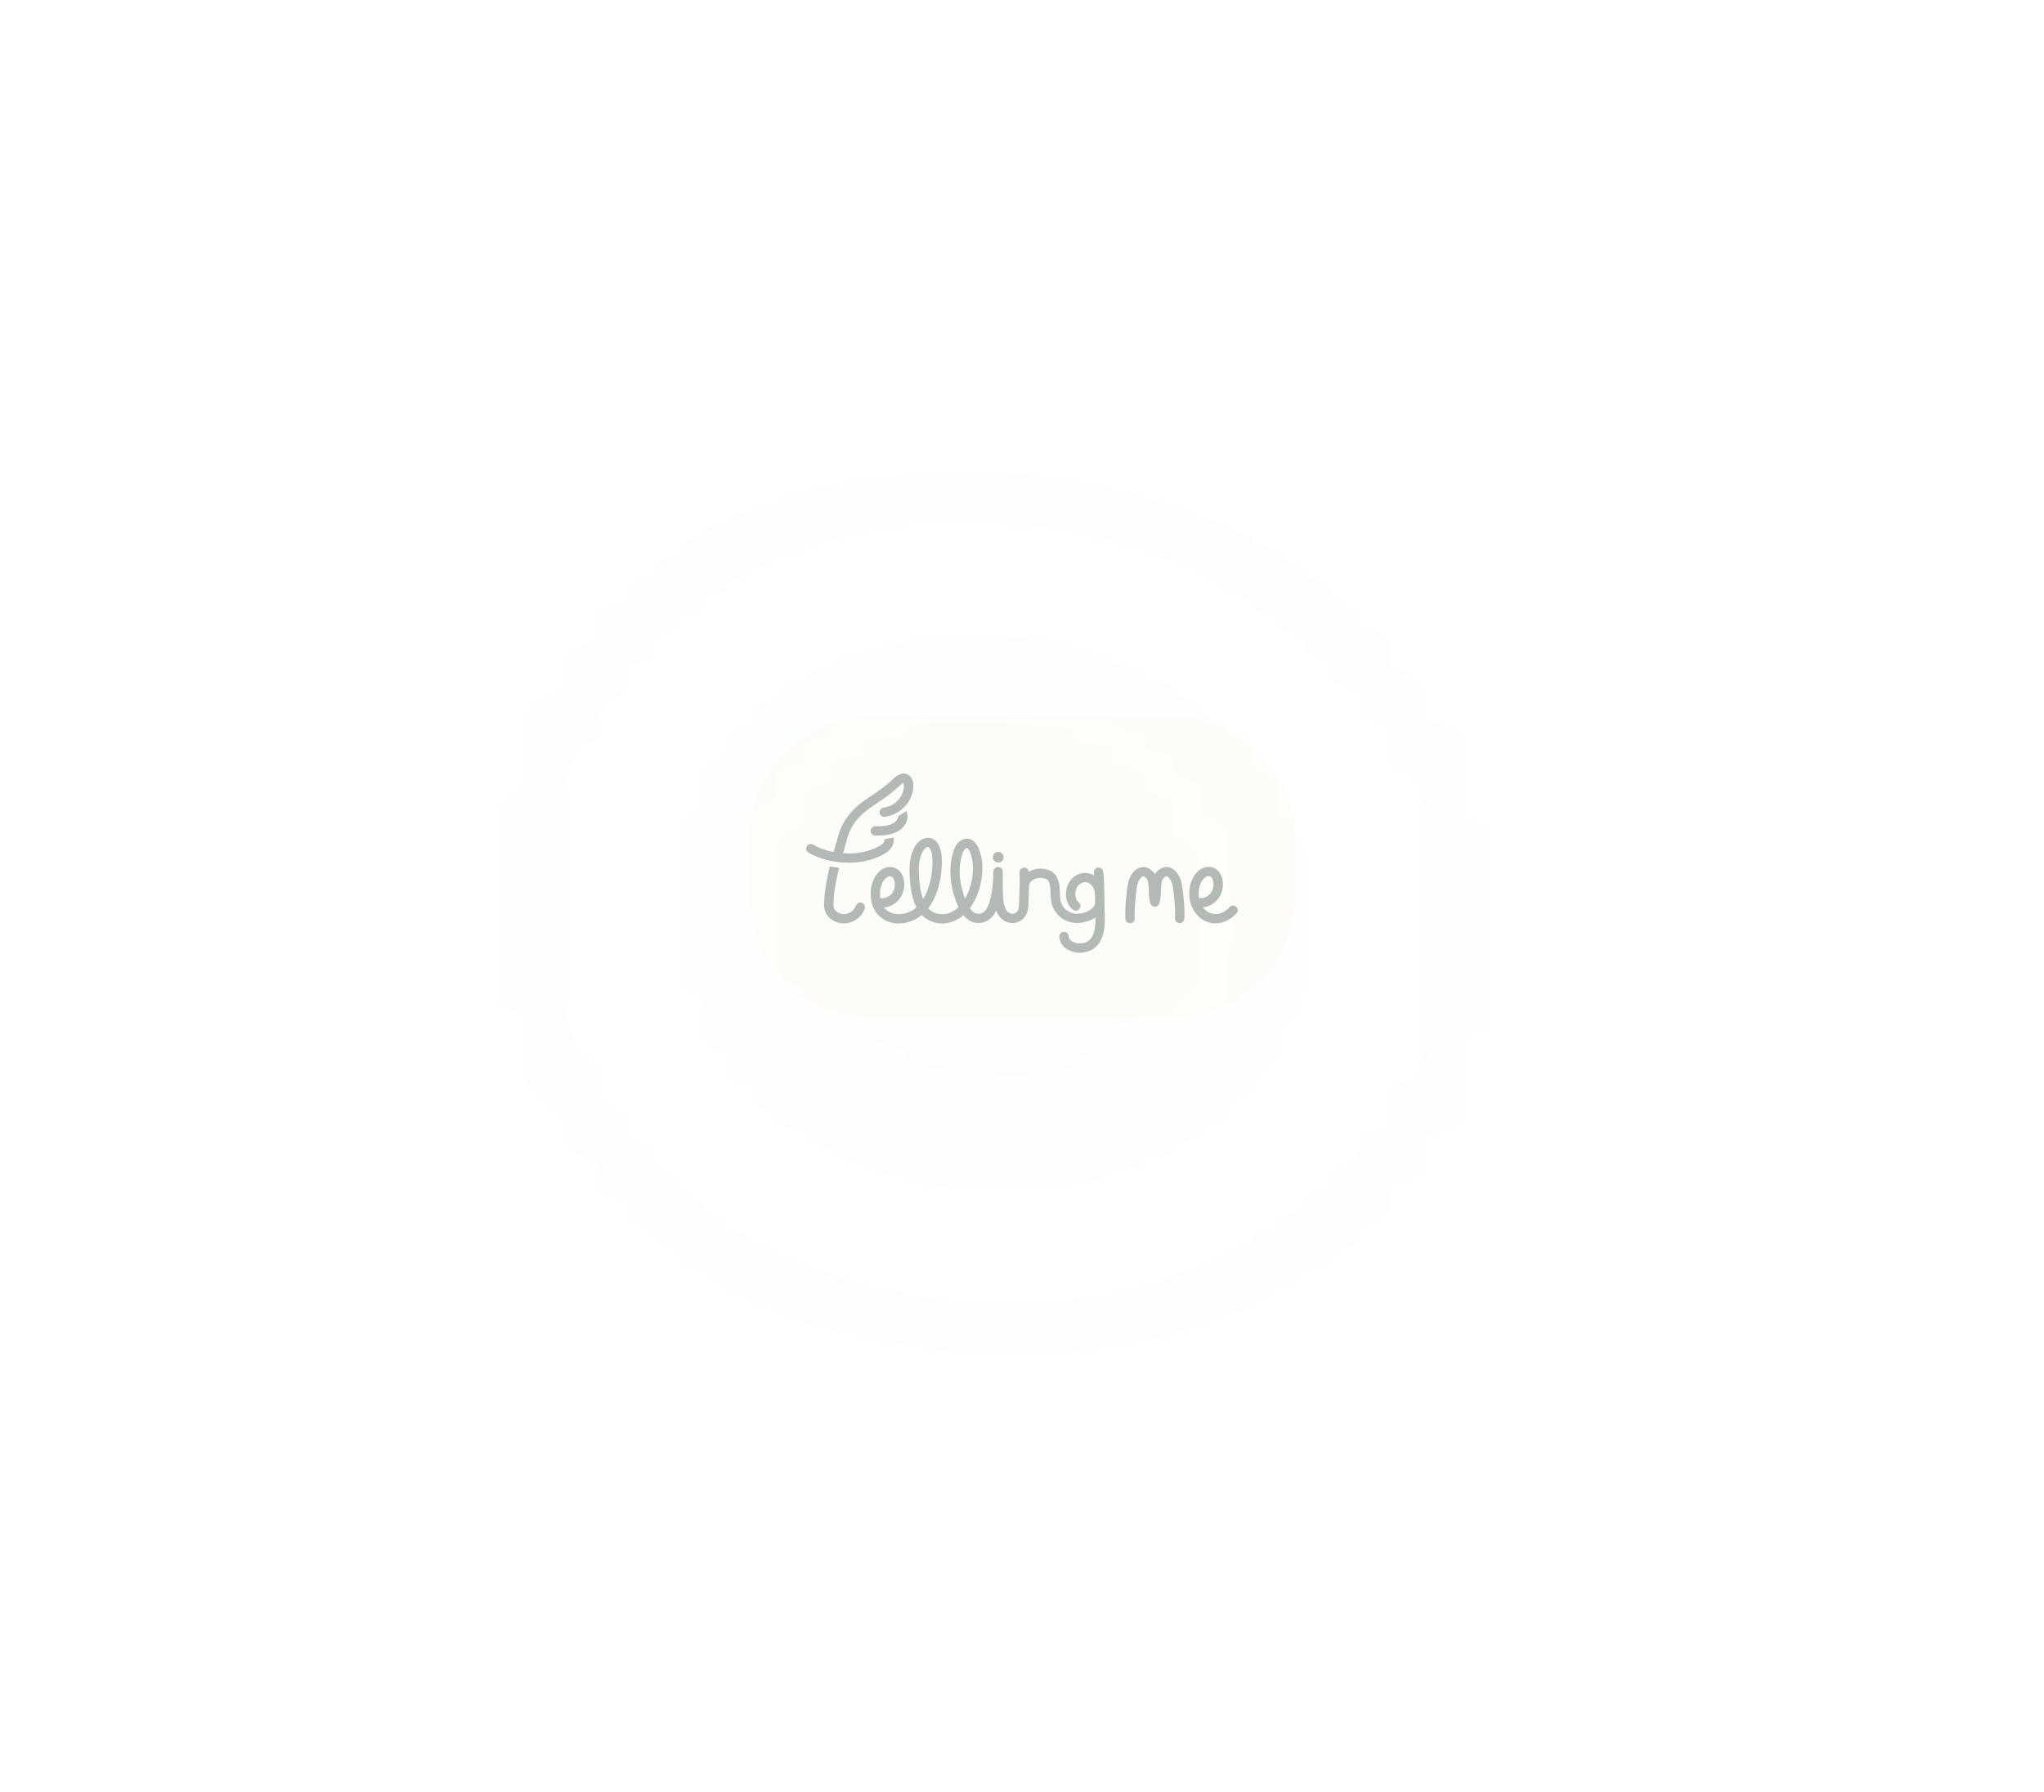
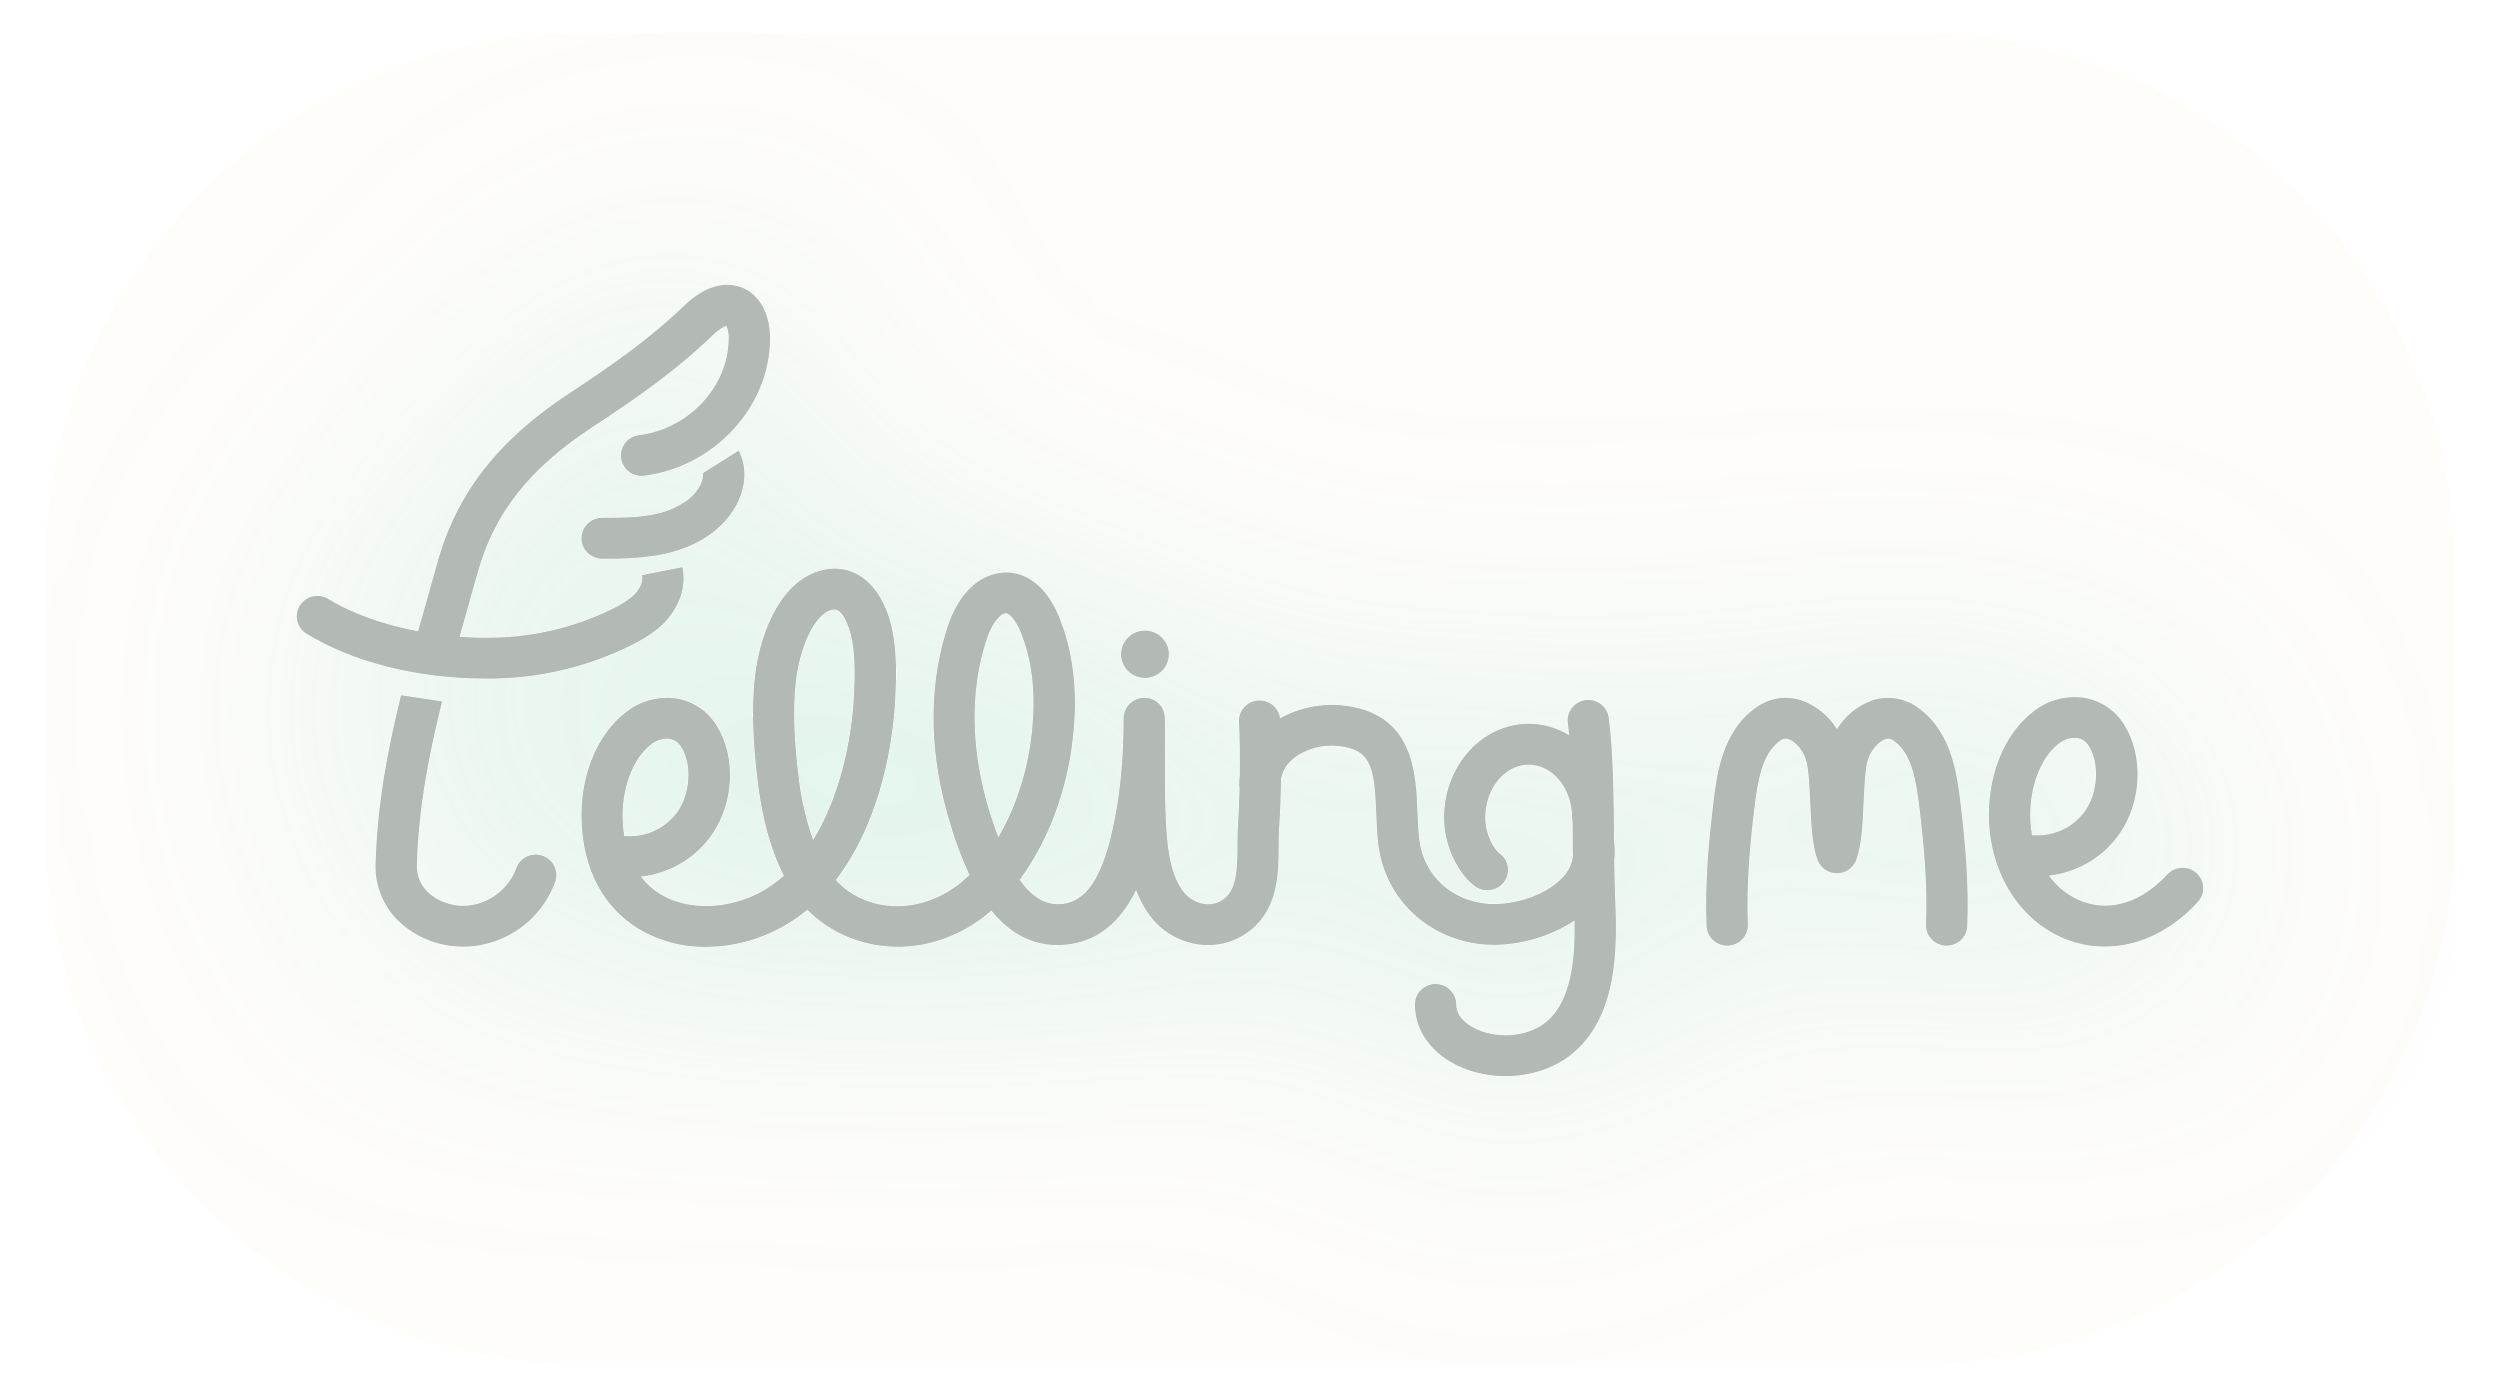
- <svg xmlns="http://www.w3.org/2000/svg" width="251" height="220" viewBox="0 0 251 220" fill="none">
-   <rect x="92" y="88" width="67" height="37" rx="15" fill="#FFFDFA" />
-   <g filter="url(#filter0_d_1321_108)">
-     <path d="M151.809 111.351C151.697 111.251 151.548 111.198 151.397 111.206C151.245 111.213 151.103 111.279 151.001 111.39C150.299 112.155 149.45 112.43 148.669 112.155C148.283 112.013 147.95 111.758 147.713 111.425C148.109 111.38 148.49 111.251 148.83 111.047C149.171 110.843 149.463 110.569 149.686 110.243C150.288 109.36 150.34 108.098 149.811 107.243C149.693 107.047 149.535 106.878 149.346 106.747C149.157 106.616 148.941 106.527 148.715 106.485C148.461 106.445 148.202 106.457 147.953 106.523C147.705 106.588 147.474 106.705 147.274 106.864C146.45 107.498 145.979 108.688 146.046 109.969C146.128 111.5 147.002 112.781 148.282 113.231C148.599 113.342 148.933 113.398 149.27 113.397C150.19 113.397 151.107 112.966 151.852 112.155C151.903 112.099 151.942 112.034 151.967 111.964C151.992 111.894 152.003 111.819 151.999 111.744C151.995 111.67 151.977 111.597 151.944 111.529C151.911 111.462 151.866 111.401 151.809 111.351ZM147.278 110.302H147.242C147.218 110.171 147.203 110.039 147.196 109.906C147.15 109.019 147.464 108.156 147.98 107.759C148.053 107.699 148.137 107.654 148.228 107.626C148.319 107.599 148.414 107.59 148.509 107.601C148.576 107.615 148.639 107.643 148.694 107.684C148.749 107.725 148.794 107.777 148.826 107.837C149.117 108.307 149.073 109.101 148.729 109.607C148.572 109.834 148.359 110.016 148.111 110.138C147.862 110.26 147.586 110.316 147.309 110.302H147.278Z" fill="#B3B9B5" />
-     <path d="M144.081 106.764C143.901 106.629 143.691 106.539 143.468 106.502C143.245 106.465 143.016 106.482 142.801 106.552C142.39 106.7 142.043 106.982 141.817 107.352C141.59 106.982 141.243 106.7 140.832 106.552C140.617 106.482 140.388 106.464 140.165 106.501C139.941 106.538 139.73 106.628 139.55 106.764C138.617 107.434 138.474 108.627 138.379 109.416C138.259 110.425 138.142 111.618 138.192 112.827C138.198 112.974 138.261 113.113 138.368 113.215C138.476 113.316 138.618 113.373 138.767 113.373H138.79C138.866 113.37 138.94 113.353 139.008 113.321C139.077 113.29 139.139 113.246 139.19 113.191C139.241 113.136 139.281 113.072 139.307 113.002C139.333 112.931 139.345 112.857 139.342 112.782C139.295 111.652 139.407 110.515 139.523 109.552C139.617 108.767 139.743 108.034 140.227 107.685C140.259 107.655 140.299 107.634 140.342 107.625C140.385 107.616 140.43 107.619 140.471 107.634C140.661 107.696 140.872 107.942 140.952 108.195C141.032 108.448 141.053 108.944 141.073 109.384C141.1 109.99 141.125 110.561 141.273 110.979C141.313 111.091 141.386 111.187 141.483 111.256C141.581 111.324 141.697 111.361 141.816 111.361C141.936 111.361 142.052 111.324 142.149 111.256C142.247 111.187 142.32 111.091 142.359 110.979C142.506 110.561 142.533 109.99 142.56 109.385C142.58 108.944 142.602 108.444 142.681 108.195C142.76 107.946 142.975 107.696 143.162 107.634C143.203 107.619 143.248 107.616 143.292 107.625C143.335 107.635 143.375 107.655 143.407 107.685C143.893 108.034 144.017 108.767 144.111 109.552C144.226 110.515 144.338 111.652 144.292 112.782C144.289 112.857 144.3 112.931 144.327 113.002C144.353 113.072 144.392 113.136 144.444 113.191C144.495 113.246 144.556 113.29 144.625 113.321C144.693 113.353 144.768 113.37 144.843 113.373H144.866C145.015 113.373 145.158 113.316 145.265 113.215C145.372 113.113 145.435 112.974 145.441 112.827C145.491 111.618 145.374 110.425 145.254 109.416C145.157 108.627 145.014 107.434 144.081 106.764Z" fill="#B3B9B5" />
-     <path d="M105.835 110.874C105.763 110.848 105.688 110.837 105.612 110.841C105.536 110.845 105.462 110.864 105.394 110.896C105.326 110.929 105.264 110.974 105.214 111.03C105.163 111.086 105.125 111.151 105.1 111.222C105.013 111.457 104.871 111.668 104.687 111.839C104.502 112.01 104.28 112.136 104.037 112.206C103.809 112.272 103.568 112.283 103.336 112.236C103.103 112.189 102.885 112.086 102.701 111.937C102.579 111.836 102.483 111.708 102.421 111.563C102.358 111.419 102.331 111.262 102.341 111.105C102.387 109.55 102.67 108.071 103.042 106.584C102.661 106.527 102.28 106.47 101.899 106.411C101.524 107.928 101.238 109.447 101.191 111.071C101.174 111.406 101.238 111.74 101.376 112.045C101.515 112.351 101.724 112.62 101.988 112.831C102.315 113.092 102.702 113.271 103.114 113.352C103.527 113.434 103.953 113.415 104.357 113.299C104.776 113.179 105.16 112.963 105.478 112.668C105.796 112.372 106.038 112.006 106.185 111.6C106.236 111.458 106.227 111.301 106.162 111.165C106.096 111.029 105.978 110.924 105.835 110.874Z" fill="#B3B9B5" />
-     <path d="M104.779 105.938C105.991 105.879 107.177 105.573 108.263 105.04C108.835 104.753 109.414 104.408 109.677 103.648C109.762 103.389 109.777 103.114 109.722 102.848C109.347 102.925 108.971 102.999 108.595 103.07C108.61 103.139 108.608 103.211 108.588 103.28C108.474 103.61 108.221 103.784 107.741 104.027C106.798 104.484 105.772 104.748 104.724 104.801C104.325 104.82 103.926 104.815 103.528 104.785C103.586 104.579 103.643 104.372 103.703 104.164C103.809 103.789 103.917 103.408 104.024 103.022C104.479 101.363 105.459 100.116 107.196 98.974C108.357 98.211 109.487 97.441 110.566 96.401C110.753 96.22 110.886 96.157 110.942 96.141C110.99 96.252 111.012 96.371 111.007 96.491C111.003 97.822 109.908 99.003 108.512 99.181C108.437 99.191 108.365 99.215 108.299 99.252C108.234 99.289 108.176 99.338 108.13 99.398C108.084 99.457 108.05 99.524 108.03 99.596C108.011 99.668 108.005 99.744 108.015 99.818C108.025 99.892 108.049 99.963 108.087 100.028C108.124 100.093 108.174 100.15 108.234 100.195C108.294 100.241 108.362 100.275 108.435 100.294C108.508 100.314 108.584 100.319 108.659 100.309C110.616 100.061 112.153 98.386 112.159 96.495C112.159 95.695 111.764 95.114 111.149 95.015C110.708 94.942 110.225 95.141 109.763 95.587C108.754 96.557 107.672 97.294 106.562 98.026C104.601 99.313 103.441 100.804 102.911 102.718C102.804 103.102 102.697 103.48 102.592 103.854C102.518 104.116 102.445 104.374 102.371 104.632C101.421 104.453 100.544 104.146 99.872 103.73C99.743 103.653 99.588 103.629 99.441 103.664C99.295 103.699 99.168 103.789 99.088 103.916C99.008 104.042 98.981 104.194 99.013 104.34C99.046 104.486 99.135 104.613 99.261 104.694C100.552 105.494 102.372 105.948 104.219 105.948C104.405 105.952 104.592 105.948 104.779 105.938Z" fill="#B3B9B5" />
-     <path d="M109.858 100.989C109.544 101.21 109.18 101.352 108.798 101.405C108.379 101.477 107.954 101.474 107.489 101.477C107.336 101.477 107.19 101.537 107.082 101.644C106.974 101.751 106.914 101.896 106.914 102.047C106.914 102.198 106.974 102.342 107.082 102.449C107.19 102.556 107.336 102.616 107.489 102.616H107.58C108.05 102.626 108.521 102.596 108.987 102.527C109.611 102.424 110.139 102.21 110.558 101.891C111.1 101.479 111.432 100.888 111.445 100.311C111.45 100.067 111.396 99.826 111.287 99.607C110.956 99.818 110.623 100.027 110.288 100.234C110.292 100.251 110.294 100.267 110.295 100.284C110.291 100.513 110.119 100.79 109.858 100.989Z" fill="#B3B9B5" />
-     <path d="M135.627 111.001C135.648 110.819 135.646 110.635 135.621 110.453C135.621 110.42 135.621 110.388 135.621 110.355C135.61 109.235 135.598 107.965 135.474 107.034C135.454 106.884 135.374 106.749 135.253 106.657C135.132 106.566 134.979 106.526 134.827 106.546C134.676 106.566 134.539 106.644 134.447 106.764C134.354 106.884 134.313 107.036 134.334 107.185C134.348 107.291 134.36 107.403 134.372 107.519C134.033 107.312 133.643 107.203 133.245 107.203C131.948 107.203 130.893 108.375 130.893 109.816C130.893 110.557 131.257 111.359 131.758 111.723C131.819 111.767 131.888 111.799 131.961 111.817C132.035 111.835 132.111 111.838 132.186 111.827C132.26 111.815 132.332 111.79 132.397 111.751C132.461 111.712 132.518 111.661 132.562 111.601C132.607 111.54 132.639 111.472 132.657 111.399C132.675 111.327 132.678 111.251 132.666 111.177C132.655 111.103 132.628 111.033 132.589 110.969C132.549 110.905 132.498 110.849 132.437 110.805C132.275 110.688 132.041 110.268 132.041 109.816C132.041 109.003 132.583 108.342 133.248 108.342C133.913 108.342 134.454 109.003 134.454 109.816C134.455 109.849 134.458 109.882 134.465 109.915C134.465 110.067 134.468 110.218 134.47 110.366C134.47 110.552 134.47 110.73 134.476 110.911C134.439 111.127 134.337 111.327 134.182 111.484C133.686 112.009 132.769 112.251 132.145 112.211C131.112 112.138 130.333 111.428 130.209 110.435C130.178 110.191 130.168 109.926 130.157 109.651C130.114 108.555 130.048 106.901 128.075 106.693C127.471 106.633 126.864 106.758 126.335 107.051C126.317 106.906 126.242 106.773 126.127 106.681C126.011 106.589 125.864 106.544 125.717 106.557C125.569 106.569 125.432 106.638 125.334 106.748C125.236 106.859 125.186 107.002 125.192 107.149C125.214 107.548 125.221 108.094 125.214 108.635C125.203 108.722 125.197 108.81 125.197 108.898C125.197 108.935 125.2 108.972 125.208 109.009C125.2 109.368 125.185 109.71 125.165 109.984C125.152 110.17 125.15 110.37 125.149 110.576C125.149 111.157 125.144 111.761 124.806 112.045C124.727 112.112 124.635 112.162 124.536 112.191C124.436 112.22 124.331 112.227 124.229 112.212C124.105 112.193 123.986 112.149 123.881 112.082C123.775 112.016 123.685 111.928 123.615 111.825C123.255 111.298 123.194 110.579 123.16 109.825C123.135 109.283 123.136 108.726 123.139 108.186C123.139 107.804 123.139 107.421 123.133 107.039C123.133 107.018 123.128 106.998 123.126 106.978C123.124 106.958 123.126 106.946 123.12 106.931C123.113 106.897 123.103 106.865 123.089 106.833C123.089 106.832 123.089 106.83 123.089 106.828C123.049 106.725 122.977 106.636 122.883 106.574C122.79 106.512 122.68 106.48 122.567 106.481H122.548C122.529 106.481 122.512 106.486 122.492 106.488C122.473 106.49 122.456 106.488 122.438 106.494C122.42 106.501 122.402 106.505 122.384 106.511C122.367 106.517 122.348 106.521 122.331 106.529C122.315 106.536 122.299 106.545 122.284 106.554C122.267 106.563 122.249 106.571 122.233 106.582C122.217 106.593 122.206 106.604 122.193 106.615C122.18 106.626 122.162 106.639 122.148 106.652C122.134 106.665 122.127 106.679 122.115 106.692C122.104 106.705 122.09 106.721 122.079 106.737C122.068 106.753 122.062 106.769 122.054 106.784C122.044 106.8 122.035 106.817 122.028 106.834C122.021 106.852 122.016 106.871 122.01 106.889C122.004 106.907 121.998 106.923 121.995 106.941C121.992 106.962 121.99 106.982 121.989 107.003C121.989 107.019 121.984 107.035 121.984 107.051C121.984 108.291 121.869 109.364 121.634 110.333C121.34 111.533 120.922 112.129 120.311 112.208C119.854 112.267 119.46 112.056 119.099 111.542C119.495 110.996 119.816 110.401 120.054 109.772C120.322 109.07 120.498 108.337 120.578 107.591C120.725 106.292 120.582 105.139 120.164 104.165C119.845 103.421 119.318 102.995 118.716 102.995C118.34 103.006 117.984 103.163 117.723 103.431C117.341 103.8 117.159 104.283 117.043 104.662C116.54 106.308 116.591 108.176 117.19 110.065C117.328 110.523 117.498 110.971 117.699 111.406C117.35 111.757 116.918 112.018 116.443 112.165C115.51 112.437 114.571 112.189 113.985 111.55C115.07 110.14 115.564 108.16 115.644 106.422C115.67 105.875 115.68 105.234 115.561 104.625C115.331 103.452 114.618 102.776 113.75 102.906C112.501 103.091 111.884 104.623 111.738 105.879C111.624 106.858 111.707 107.869 111.792 108.641C111.915 109.758 112.159 110.677 112.54 111.427C112.252 111.688 111.919 111.896 111.557 112.041C110.687 112.384 109.737 112.339 109.078 111.921C108.881 111.797 108.708 111.638 108.568 111.453C108.967 111.41 109.351 111.281 109.694 111.076C110.038 110.871 110.332 110.594 110.556 110.265C111.158 109.382 111.21 108.12 110.681 107.266C110.564 107.069 110.406 106.899 110.218 106.768C110.029 106.637 109.815 106.547 109.588 106.504C109.334 106.464 109.075 106.477 108.827 106.542C108.578 106.608 108.347 106.724 108.147 106.883C107.323 107.517 106.853 108.707 106.92 109.988C107.007 111.626 107.802 112.46 108.457 112.876C109.032 113.231 109.698 113.415 110.375 113.407C110.927 113.405 111.472 113.298 111.983 113.094C112.423 112.92 112.832 112.676 113.194 112.374C114.076 113.275 115.452 113.636 116.766 113.253C117.338 113.083 117.865 112.791 118.31 112.398C118.811 113.015 119.504 113.459 120.458 113.336C121.438 113.21 122.002 112.512 122.332 111.828C122.417 112.052 122.527 112.265 122.661 112.463C122.821 112.699 123.029 112.899 123.272 113.05C123.515 113.201 123.787 113.299 124.071 113.34C124.333 113.376 124.601 113.357 124.856 113.284C125.111 113.21 125.347 113.084 125.549 112.914C126.291 112.291 126.296 111.343 126.299 110.582C126.299 110.402 126.299 110.227 126.312 110.066C126.339 109.703 126.356 109.229 126.363 108.744C126.398 108.534 126.506 108.343 126.67 108.204C126.984 107.923 127.489 107.771 127.954 107.823C128.858 107.919 128.957 108.385 129.009 109.694C129.02 109.985 129.032 110.282 129.068 110.573C129.26 112.099 130.494 113.239 132.069 113.345C132.137 113.349 132.207 113.351 132.28 113.351C133.077 113.344 133.855 113.109 134.522 112.677C134.537 113.649 134.453 114.632 133.962 115.26C133.471 115.889 132.581 115.968 131.969 115.762C131.797 115.705 131.234 115.478 131.234 115.007C131.234 114.856 131.173 114.712 131.065 114.605C130.957 114.498 130.811 114.438 130.658 114.438C130.506 114.438 130.359 114.498 130.251 114.605C130.143 114.712 130.083 114.856 130.083 115.007C130.083 115.823 130.663 116.525 131.596 116.839C131.921 116.947 132.261 117.001 132.604 117C133.413 117 134.287 116.705 134.871 115.956C135.711 114.879 135.713 113.333 135.649 111.969C135.639 111.684 135.633 111.356 135.627 111.001ZM108.179 110.326H108.106C108.084 110.195 108.07 110.063 108.064 109.931C108.017 109.042 108.331 108.18 108.847 107.783C108.92 107.723 109.004 107.677 109.095 107.65C109.186 107.623 109.281 107.614 109.376 107.625C109.443 107.639 109.506 107.667 109.561 107.708C109.616 107.749 109.661 107.801 109.693 107.861C109.987 108.331 109.94 109.125 109.596 109.632C109.439 109.858 109.226 110.04 108.978 110.161C108.731 110.283 108.455 110.339 108.179 110.326ZM112.932 108.515C112.853 107.802 112.777 106.872 112.878 106.005C112.984 105.093 113.401 104.104 113.916 104.028H113.943C114.181 104.028 114.362 104.506 114.427 104.84C114.524 105.331 114.514 105.887 114.491 106.366C114.43 107.683 114.087 109.245 113.355 110.43C113.136 109.811 112.995 109.168 112.935 108.515H112.932ZM118.503 110.352C118.43 110.158 118.356 109.947 118.283 109.72C117.915 108.557 117.588 106.79 118.139 104.989C118.213 104.74 118.328 104.429 118.522 104.241C118.572 104.185 118.639 104.146 118.713 104.131C118.804 104.131 118.974 104.309 119.102 104.607C119.442 105.4 119.553 106.363 119.431 107.466C119.361 108.116 119.208 108.755 118.975 109.367C118.846 109.707 118.689 110.036 118.506 110.352H118.503Z" fill="#B3B9B5" />
-     <path d="M122.58 105.931C122.712 105.931 122.84 105.892 122.95 105.82C123.059 105.747 123.145 105.644 123.195 105.524C123.246 105.404 123.259 105.271 123.233 105.143C123.207 105.016 123.144 104.898 123.051 104.806C122.958 104.714 122.839 104.651 122.71 104.626C122.581 104.601 122.447 104.614 122.325 104.663C122.203 104.713 122.099 104.798 122.026 104.906C121.953 105.014 121.914 105.142 121.914 105.272C121.914 105.447 121.984 105.614 122.109 105.738C122.234 105.861 122.403 105.931 122.58 105.931Z" fill="#B3B9B5" />
+ <svg xmlns="http://www.w3.org/2000/svg" width="834" height="462" viewBox="0 0 834 462" fill="none">
+   <path d="M639 11H195C95.589 11 15 91.589 15 191V275C15 374.411 95.589 455 195 455H639C738.411 455 819 374.411 819 275V191C819 91.589 738.411 11 639 11Z" fill="#FFFDFA" />
+   <g filter="url(#filter0_d_361_2623)">
+     <path d="M732.709 291.222C731.365 290.022 729.577 289.386 727.765 289.482C725.941 289.566 724.237 290.358 723.013 291.69C714.589 300.87 704.401 304.17 695.029 300.87C690.397 299.166 686.401 296.106 683.557 292.11C688.309 291.57 692.881 290.022 696.961 287.574C701.053 285.126 704.557 281.838 707.233 277.926C714.457 267.33 715.081 252.186 708.733 241.926C707.317 239.574 705.421 237.546 703.153 235.974C700.885 234.402 698.293 233.334 695.581 232.83C692.533 232.35 689.425 232.494 686.437 233.286C683.461 234.066 680.689 235.47 678.289 237.378C668.401 244.986 662.749 259.266 663.553 274.638C664.537 293.01 675.025 308.382 690.385 313.782C694.189 315.114 698.197 315.786 702.241 315.774C713.281 315.774 724.285 310.602 733.225 300.87C733.837 300.198 734.305 299.418 734.605 298.578C734.905 297.738 735.037 296.838 734.989 295.938C734.941 295.05 734.725 294.174 734.329 293.358C733.933 292.554 733.393 291.822 732.709 291.222ZM678.337 278.634H677.905C677.617 277.062 677.437 275.478 677.353 273.882C676.801 263.238 680.569 252.882 686.761 248.118C687.637 247.398 688.645 246.858 689.737 246.522C690.829 246.198 691.969 246.09 693.109 246.222C693.913 246.39 694.669 246.726 695.329 247.218C695.989 247.71 696.529 248.334 696.913 249.054C700.405 254.694 699.877 264.222 695.749 270.294C693.865 273.018 691.309 275.202 688.333 276.666C685.345 278.13 682.033 278.802 678.709 278.634H678.337Z" fill="#B3B9B5" />
+     <path d="M639.972 236.17C637.812 234.55 635.292 233.47 632.616 233.026C629.94 232.582 627.192 232.786 624.612 233.626C619.68 235.402 615.516 238.786 612.804 243.226C610.08 238.786 605.916 235.402 600.984 233.626C598.404 232.786 595.656 232.57 592.98 233.014C590.292 233.458 587.76 234.538 585.6 236.17C574.404 244.21 572.688 258.526 571.548 267.994C570.108 280.102 568.704 294.419 569.304 308.927C569.376 310.691 570.132 312.358 571.416 313.582C572.712 314.794 574.416 315.478 576.204 315.478H576.48C577.392 315.442 578.28 315.238 579.096 314.854C579.924 314.482 580.668 313.954 581.28 313.294C581.892 312.634 582.372 311.866 582.684 311.026C582.996 310.174 583.14 309.286 583.104 308.386C582.54 294.826 583.884 281.182 585.276 269.626C586.404 260.206 587.916 251.41 593.724 247.222C594.108 246.862 594.588 246.61 595.104 246.502C595.62 246.394 596.16 246.431 596.652 246.611C598.932 247.355 601.464 250.306 602.424 253.342C603.384 256.378 603.636 262.331 603.876 267.611C604.2 274.883 604.5 281.734 606.276 286.75C606.756 288.094 607.632 289.246 608.796 290.074C609.972 290.89 611.364 291.334 612.792 291.334C614.232 291.334 615.624 290.89 616.788 290.074C617.964 289.246 618.84 288.094 619.308 286.75C621.072 281.734 621.396 274.882 621.72 267.622C621.96 262.33 622.224 256.33 623.172 253.342C624.12 250.354 626.7 247.355 628.944 246.611C629.436 246.431 629.976 246.394 630.504 246.502C631.02 246.622 631.5 246.862 631.884 247.222C637.716 251.41 639.204 260.206 640.332 269.626C641.712 281.182 643.056 294.826 642.504 308.386C642.468 309.286 642.6 310.174 642.924 311.026C643.236 311.866 643.704 312.634 644.328 313.294C644.94 313.954 645.672 314.482 646.5 314.854C647.316 315.238 648.216 315.442 649.116 315.478H649.392C651.18 315.478 652.896 314.794 654.18 313.582C655.464 312.358 656.22 310.691 656.292 308.927C656.892 294.419 655.488 280.102 654.048 267.994C652.884 258.526 651.168 244.21 639.972 236.17Z" fill="#B3B9B5" />
+     <path d="M181.022 285.478C180.158 285.166 179.258 285.034 178.346 285.082C177.434 285.13 176.546 285.358 175.73 285.742C174.914 286.138 174.17 286.678 173.57 287.35C172.958 288.022 172.502 288.802 172.202 289.654C171.158 292.474 169.454 295.006 167.246 297.058C165.026 299.11 162.362 300.622 159.446 301.462C156.71 302.254 153.818 302.386 151.034 301.822C148.238 301.258 145.622 300.022 143.414 298.234C141.95 297.022 140.798 295.486 140.054 293.746C139.298 292.018 138.974 290.134 139.094 288.25C139.646 269.59 143.042 251.842 147.506 233.998C142.934 233.314 138.362 232.63 133.79 231.922C129.29 250.126 125.858 268.354 125.294 287.842C125.09 291.862 125.858 295.87 127.514 299.53C129.182 303.202 131.69 306.43 134.858 308.962C138.782 312.094 143.426 314.242 148.37 315.214C153.326 316.198 158.438 315.97 163.286 314.578C168.314 313.138 172.922 310.546 176.738 307.006C180.554 303.454 183.458 299.062 185.222 294.19C185.834 292.486 185.726 290.602 184.946 288.97C184.154 287.338 182.738 286.078 181.022 285.478Z" fill="#B3B9B5" />
+     <path d="M168.349 226.256C182.893 225.548 197.125 221.876 210.157 215.48C217.021 212.036 223.969 207.896 227.125 198.776C228.145 195.668 228.325 192.368 227.665 189.176C223.165 190.1 218.653 190.988 214.141 191.84C214.321 192.668 214.296 193.532 214.056 194.36C212.688 198.32 209.652 200.408 203.892 203.324C192.576 208.808 180.265 211.976 167.689 212.612C162.901 212.84 158.113 212.78 153.337 212.42C154.033 209.948 154.717 207.464 155.437 204.968C156.709 200.468 158.005 195.896 159.289 191.264C164.749 171.356 176.509 156.392 197.353 142.686C211.285 133.535 224.845 124.288 237.793 111.812C240.037 109.64 241.633 108.881 242.305 108.698C242.881 110.02 243.145 111.455 243.085 112.894C243.037 128.858 229.897 143.035 213.145 145.172C212.245 145.286 211.381 145.576 210.589 146.021C209.809 146.467 209.112 147.062 208.56 147.772C208.008 148.481 207.601 149.292 207.361 150.157C207.133 151.022 207.061 151.925 207.181 152.814C207.301 153.703 207.588 154.561 208.044 155.336C208.488 156.116 209.089 156.8 209.809 157.34C210.529 157.892 211.344 158.3 212.22 158.528C213.096 158.768 214.008 158.828 214.908 158.708C238.392 155.732 256.836 135.628 256.908 112.938C256.908 103.342 252.169 96.362 244.789 95.176C239.497 94.303 233.701 96.694 228.157 102.042C216.049 113.68 203.064 122.534 189.744 131.31C166.212 146.76 152.293 164.648 145.933 187.616C144.649 192.224 143.365 196.76 142.105 201.248C141.217 204.392 140.341 207.488 139.453 210.584C128.053 208.436 117.529 204.752 109.462 199.76C107.912 198.836 106.057 198.548 104.297 198.968C102.538 199.388 101.014 200.468 100.054 201.992C99.093 203.504 98.772 205.328 99.161 207.08C99.55 208.832 100.617 210.356 102.133 211.328C117.625 220.928 139.465 226.376 161.629 226.376C163.861 226.424 166.105 226.376 168.349 226.256Z" fill="#B3B9B5" />
+     <path d="M229.297 166.874C225.529 169.526 221.161 171.23 216.577 171.866C211.549 172.73 206.449 172.694 200.869 172.73C199.033 172.73 197.281 173.45 195.985 174.734C194.689 176.018 193.969 177.758 193.969 179.57C193.969 181.382 194.689 183.11 195.985 184.394C197.281 185.678 199.033 186.398 200.869 186.398H201.961C207.601 186.518 213.253 186.158 218.845 185.33C226.333 184.094 232.669 181.526 237.697 177.698C244.201 172.754 248.185 165.662 248.341 158.738C248.401 155.81 247.753 152.915 246.445 150.289C242.473 152.82 238.477 155.33 234.457 157.814C234.505 158.018 234.529 158.21 234.541 158.414C234.493 161.162 232.429 164.486 229.297 166.874Z" fill="#B3B9B5" />
+     <path d="M538.526 287.018C538.778 284.834 538.754 282.626 538.454 280.442C538.454 280.046 538.454 279.662 538.454 279.266C538.322 265.826 538.178 250.586 536.69 239.414C536.45 237.614 535.49 235.994 534.038 234.89C532.586 233.798 530.75 233.318 528.926 233.558C527.114 233.798 525.47 234.734 524.366 236.174C523.25 237.614 522.758 239.438 523.01 241.226C523.178 242.498 523.322 243.842 523.466 245.234C519.398 242.75 514.718 241.442 509.942 241.442C494.378 241.442 481.718 255.506 481.718 272.798C481.718 281.69 486.086 291.314 492.098 295.682C492.83 296.21 493.658 296.594 494.534 296.81C495.422 297.026 496.334 297.062 497.234 296.93C498.122 296.786 498.986 296.486 499.766 296.018C500.534 295.55 501.218 294.938 501.746 294.218C502.286 293.486 502.67 292.67 502.886 291.794C503.102 290.93 503.138 290.018 502.994 289.13C502.862 288.242 502.538 287.402 502.07 286.634C501.59 285.866 500.978 285.194 500.246 284.666C498.302 283.262 495.494 278.222 495.494 272.798C495.494 263.042 501.998 255.11 509.978 255.11C517.958 255.11 524.45 263.042 524.45 272.798C524.462 273.194 524.498 273.59 524.582 273.986C524.582 275.81 524.618 277.622 524.642 279.398C524.642 281.63 524.642 283.766 524.714 285.938C524.27 288.53 523.046 290.93 521.186 292.814C515.234 299.114 504.23 302.018 496.742 301.538C484.346 300.662 474.998 292.142 473.51 280.226C473.138 277.298 473.018 274.118 472.886 270.818C472.37 257.666 471.578 237.818 447.902 235.322C440.654 234.602 433.37 236.102 427.022 239.618C426.806 237.878 425.906 236.282 424.526 235.178C423.134 234.074 421.37 233.534 419.606 233.69C417.83 233.834 416.186 234.662 415.01 235.982C413.834 237.314 413.234 239.03 413.306 240.794C413.57 245.582 413.654 252.134 413.57 258.626C413.438 259.67 413.366 260.726 413.366 261.782C413.366 262.226 413.402 262.67 413.498 263.114C413.402 267.422 413.222 271.526 412.982 274.814C412.826 277.046 412.802 279.446 412.79 281.918C412.79 288.89 412.73 296.138 408.674 299.546C407.726 300.35 406.622 300.95 405.434 301.298C404.234 301.646 402.974 301.73 401.75 301.55C400.262 301.322 398.834 300.794 397.574 299.99C396.302 299.198 395.222 298.142 394.382 296.906C390.062 290.582 389.33 281.954 388.922 272.906C388.622 266.402 388.634 259.718 388.67 253.238C388.67 248.654 388.67 244.058 388.598 239.474C388.598 239.222 388.538 238.982 388.514 238.742C388.49 238.502 388.514 238.358 388.442 238.178C388.358 237.77 388.238 237.386 388.07 237.002C388.07 237.002 388.07 236.966 388.07 236.942C387.59 235.706 386.726 234.638 385.598 233.894C384.482 233.15 383.162 232.766 381.806 232.778H381.578C381.35 232.778 381.146 232.838 380.906 232.862C380.678 232.886 380.474 232.862 380.258 232.934C380.042 233.018 379.826 233.066 379.61 233.138C379.406 233.21 379.178 233.258 378.974 233.354C378.782 233.438 378.59 233.546 378.41 233.654C378.206 233.762 377.99 233.858 377.798 233.99C377.606 234.122 377.474 234.254 377.318 234.386C377.162 234.518 376.946 234.674 376.778 234.83C376.61 234.986 376.526 235.154 376.382 235.31C376.25 235.466 376.082 235.658 375.95 235.85C375.818 236.042 375.746 236.234 375.65 236.414C375.53 236.606 375.422 236.81 375.338 237.014C375.254 237.23 375.194 237.458 375.122 237.674C375.05 237.89 374.978 238.082 374.942 238.298C374.906 238.55 374.882 238.79 374.87 239.042C374.87 239.234 374.81 239.426 374.81 239.618C374.81 254.498 373.43 267.374 370.61 279.002C367.082 293.402 362.066 300.554 354.734 301.502C349.25 302.21 344.522 299.678 340.19 293.51C344.942 286.958 348.794 279.818 351.65 272.27C354.866 263.846 356.978 255.05 357.938 246.098C359.702 230.51 357.986 216.674 352.97 204.986C349.142 196.058 342.818 190.946 335.594 190.946C331.082 191.078 326.81 192.962 323.678 196.178C319.094 200.606 316.91 206.402 315.518 210.95C309.482 230.702 310.094 253.118 317.282 275.786C318.938 281.282 320.978 286.658 323.39 291.878C319.202 296.09 314.018 299.222 308.318 300.986C297.122 304.25 285.854 301.274 278.822 293.606C291.842 276.686 297.77 252.926 298.73 232.07C299.042 225.506 299.162 217.814 297.734 210.506C294.974 196.43 286.418 188.318 276.002 189.878C261.014 192.098 253.61 210.482 251.858 225.554C250.49 237.302 251.486 249.434 252.506 258.698C253.982 272.102 256.91 283.13 261.482 292.13C258.026 295.262 254.03 297.758 249.686 299.498C239.246 303.614 227.846 303.074 219.938 298.058C217.574 296.57 215.498 294.662 213.818 292.442C218.606 291.926 223.214 290.378 227.33 287.918C231.458 285.458 234.986 282.134 237.674 278.186C244.898 267.59 245.522 252.446 239.174 242.198C237.77 239.834 235.874 237.794 233.618 236.222C231.35 234.65 228.782 233.57 226.058 233.054C223.01 232.574 219.902 232.73 216.926 233.51C213.938 234.302 211.166 235.694 208.766 237.602C198.878 245.21 193.238 259.49 194.042 274.862C195.086 294.518 204.626 304.526 212.486 309.518C219.386 313.778 227.378 315.986 235.502 315.89C242.126 315.866 248.666 314.582 254.798 312.134C260.078 310.046 264.986 307.118 269.33 303.494C279.914 314.306 296.426 318.638 312.194 314.042C319.058 312.002 325.382 308.498 330.722 303.782C336.734 311.186 345.05 316.514 356.498 315.038C368.258 313.526 375.026 305.15 378.986 296.942C380.006 299.63 381.326 302.186 382.934 304.562C384.854 307.394 387.35 309.794 390.266 311.606C393.182 313.418 396.446 314.594 399.854 315.086C402.998 315.518 406.214 315.29 409.274 314.414C412.334 313.526 415.166 312.014 417.59 309.974C426.494 302.498 426.554 291.122 426.59 281.99C426.59 279.83 426.59 277.73 426.746 275.798C427.07 271.442 427.274 265.754 427.358 259.934C427.778 257.414 429.074 255.122 431.042 253.454C434.81 250.082 440.87 248.258 446.45 248.882C457.298 250.034 458.486 255.626 459.11 271.334C459.242 274.826 459.386 278.39 459.818 281.882C462.122 300.194 476.93 313.874 495.83 315.146C496.646 315.194 497.486 315.218 498.362 315.218C507.926 315.134 517.262 312.314 525.266 307.13C525.446 318.794 524.438 330.59 518.546 338.126C512.654 345.674 501.974 346.622 494.63 344.15C492.566 343.466 485.81 340.742 485.81 335.09C485.81 333.278 485.078 331.55 483.782 330.266C482.486 328.982 480.734 328.262 478.898 328.262C477.074 328.262 475.31 328.982 474.014 330.266C472.718 331.55 471.998 333.278 471.998 335.09C471.998 344.882 478.958 353.306 490.154 357.074C494.054 358.37 498.134 359.018 502.25 359.006C511.958 359.006 522.446 355.466 529.454 346.478C539.534 333.554 539.558 315.002 538.79 298.634C538.67 295.214 538.598 291.278 538.526 287.018ZM209.15 278.918H208.274C208.01 277.346 207.842 275.762 207.77 274.178C207.206 263.51 210.974 253.166 217.166 248.402C218.042 247.682 219.05 247.13 220.142 246.806C221.234 246.482 222.374 246.374 223.514 246.506C224.318 246.674 225.074 247.01 225.734 247.502C226.394 247.994 226.934 248.618 227.318 249.338C230.846 254.978 230.282 264.506 226.154 270.59C224.27 273.302 221.714 275.486 218.738 276.938C215.774 278.402 212.462 279.074 209.15 278.918ZM266.186 257.186C265.238 248.63 264.326 237.47 265.538 227.066C266.81 216.122 271.814 204.254 277.994 203.342H278.318C281.174 203.342 283.346 209.078 284.126 213.086C285.29 218.978 285.17 225.65 284.894 231.398C284.162 247.202 280.046 265.946 271.262 280.166C268.634 272.738 266.942 265.022 266.222 257.186H266.186ZM333.038 279.23C332.162 276.902 331.274 274.37 330.398 271.646C325.982 257.69 322.058 236.486 328.67 214.874C329.558 211.886 330.938 208.154 333.266 205.898C333.866 205.226 334.67 204.758 335.558 204.578C336.65 204.578 338.69 206.714 340.226 210.29C344.306 219.806 345.638 231.362 344.174 244.598C343.334 252.398 341.498 260.066 338.702 267.41C337.154 271.49 335.27 275.438 333.074 279.23H333.038Z" fill="#B3B9B5" />
+     <path d="M381.961 226.168C383.545 226.168 385.081 225.7 386.401 224.836C387.709 223.96 388.741 222.724 389.341 221.284C389.953 219.844 390.109 218.248 389.797 216.712C389.485 215.188 388.729 213.772 387.613 212.668C386.497 211.564 385.069 210.808 383.521 210.508C381.973 210.208 380.365 210.364 378.901 210.952C377.437 211.552 376.189 212.572 375.313 213.868C374.437 215.164 373.969 216.7 373.969 218.26C373.969 220.36 374.809 222.364 376.309 223.852C377.809 225.328 379.837 226.168 381.961 226.168Z" fill="#B3B9B5" />
  </g>
  <defs>
-     <filter id="filter0_d_1321_108" x="0.586" y="0.523" width="249.828" height="218.828" filterUnits="userSpaceOnUse" color-interpolation-filters="sRGB">
+     <filter id="filter0_d_361_2623" x="0.586" y="0.523" width="832.826" height="460.833" filterUnits="userSpaceOnUse" color-interpolation-filters="sRGB">
      <feFlood flood-opacity="0" result="BackgroundImageFix" />
      <feColorMatrix in="SourceAlpha" type="matrix" values="0 0 0 0 0 0 0 0 0 0 0 0 0 0 0 0 0 0 127 0" result="hardAlpha" />
      <feOffset dy="3.937" />
      <feGaussianBlur stdDeviation="49.207" />
      <feComposite in2="hardAlpha" operator="out" />
      <feColorMatrix type="matrix" values="0 0 0 0 0.68 0 0 0 0 0.892 0 0 0 0 0.823 0 0 0 0.8 0" />
-       <feBlend mode="normal" in2="BackgroundImageFix" result="effect1_dropShadow_1321_108" />
-       <feBlend mode="normal" in="SourceGraphic" in2="effect1_dropShadow_1321_108" result="shape" />
+       <feBlend mode="normal" in2="BackgroundImageFix" result="effect1_dropShadow_361_2623" />
+       <feBlend mode="normal" in="SourceGraphic" in2="effect1_dropShadow_361_2623" result="shape" />
    </filter>
  </defs>
</svg>
